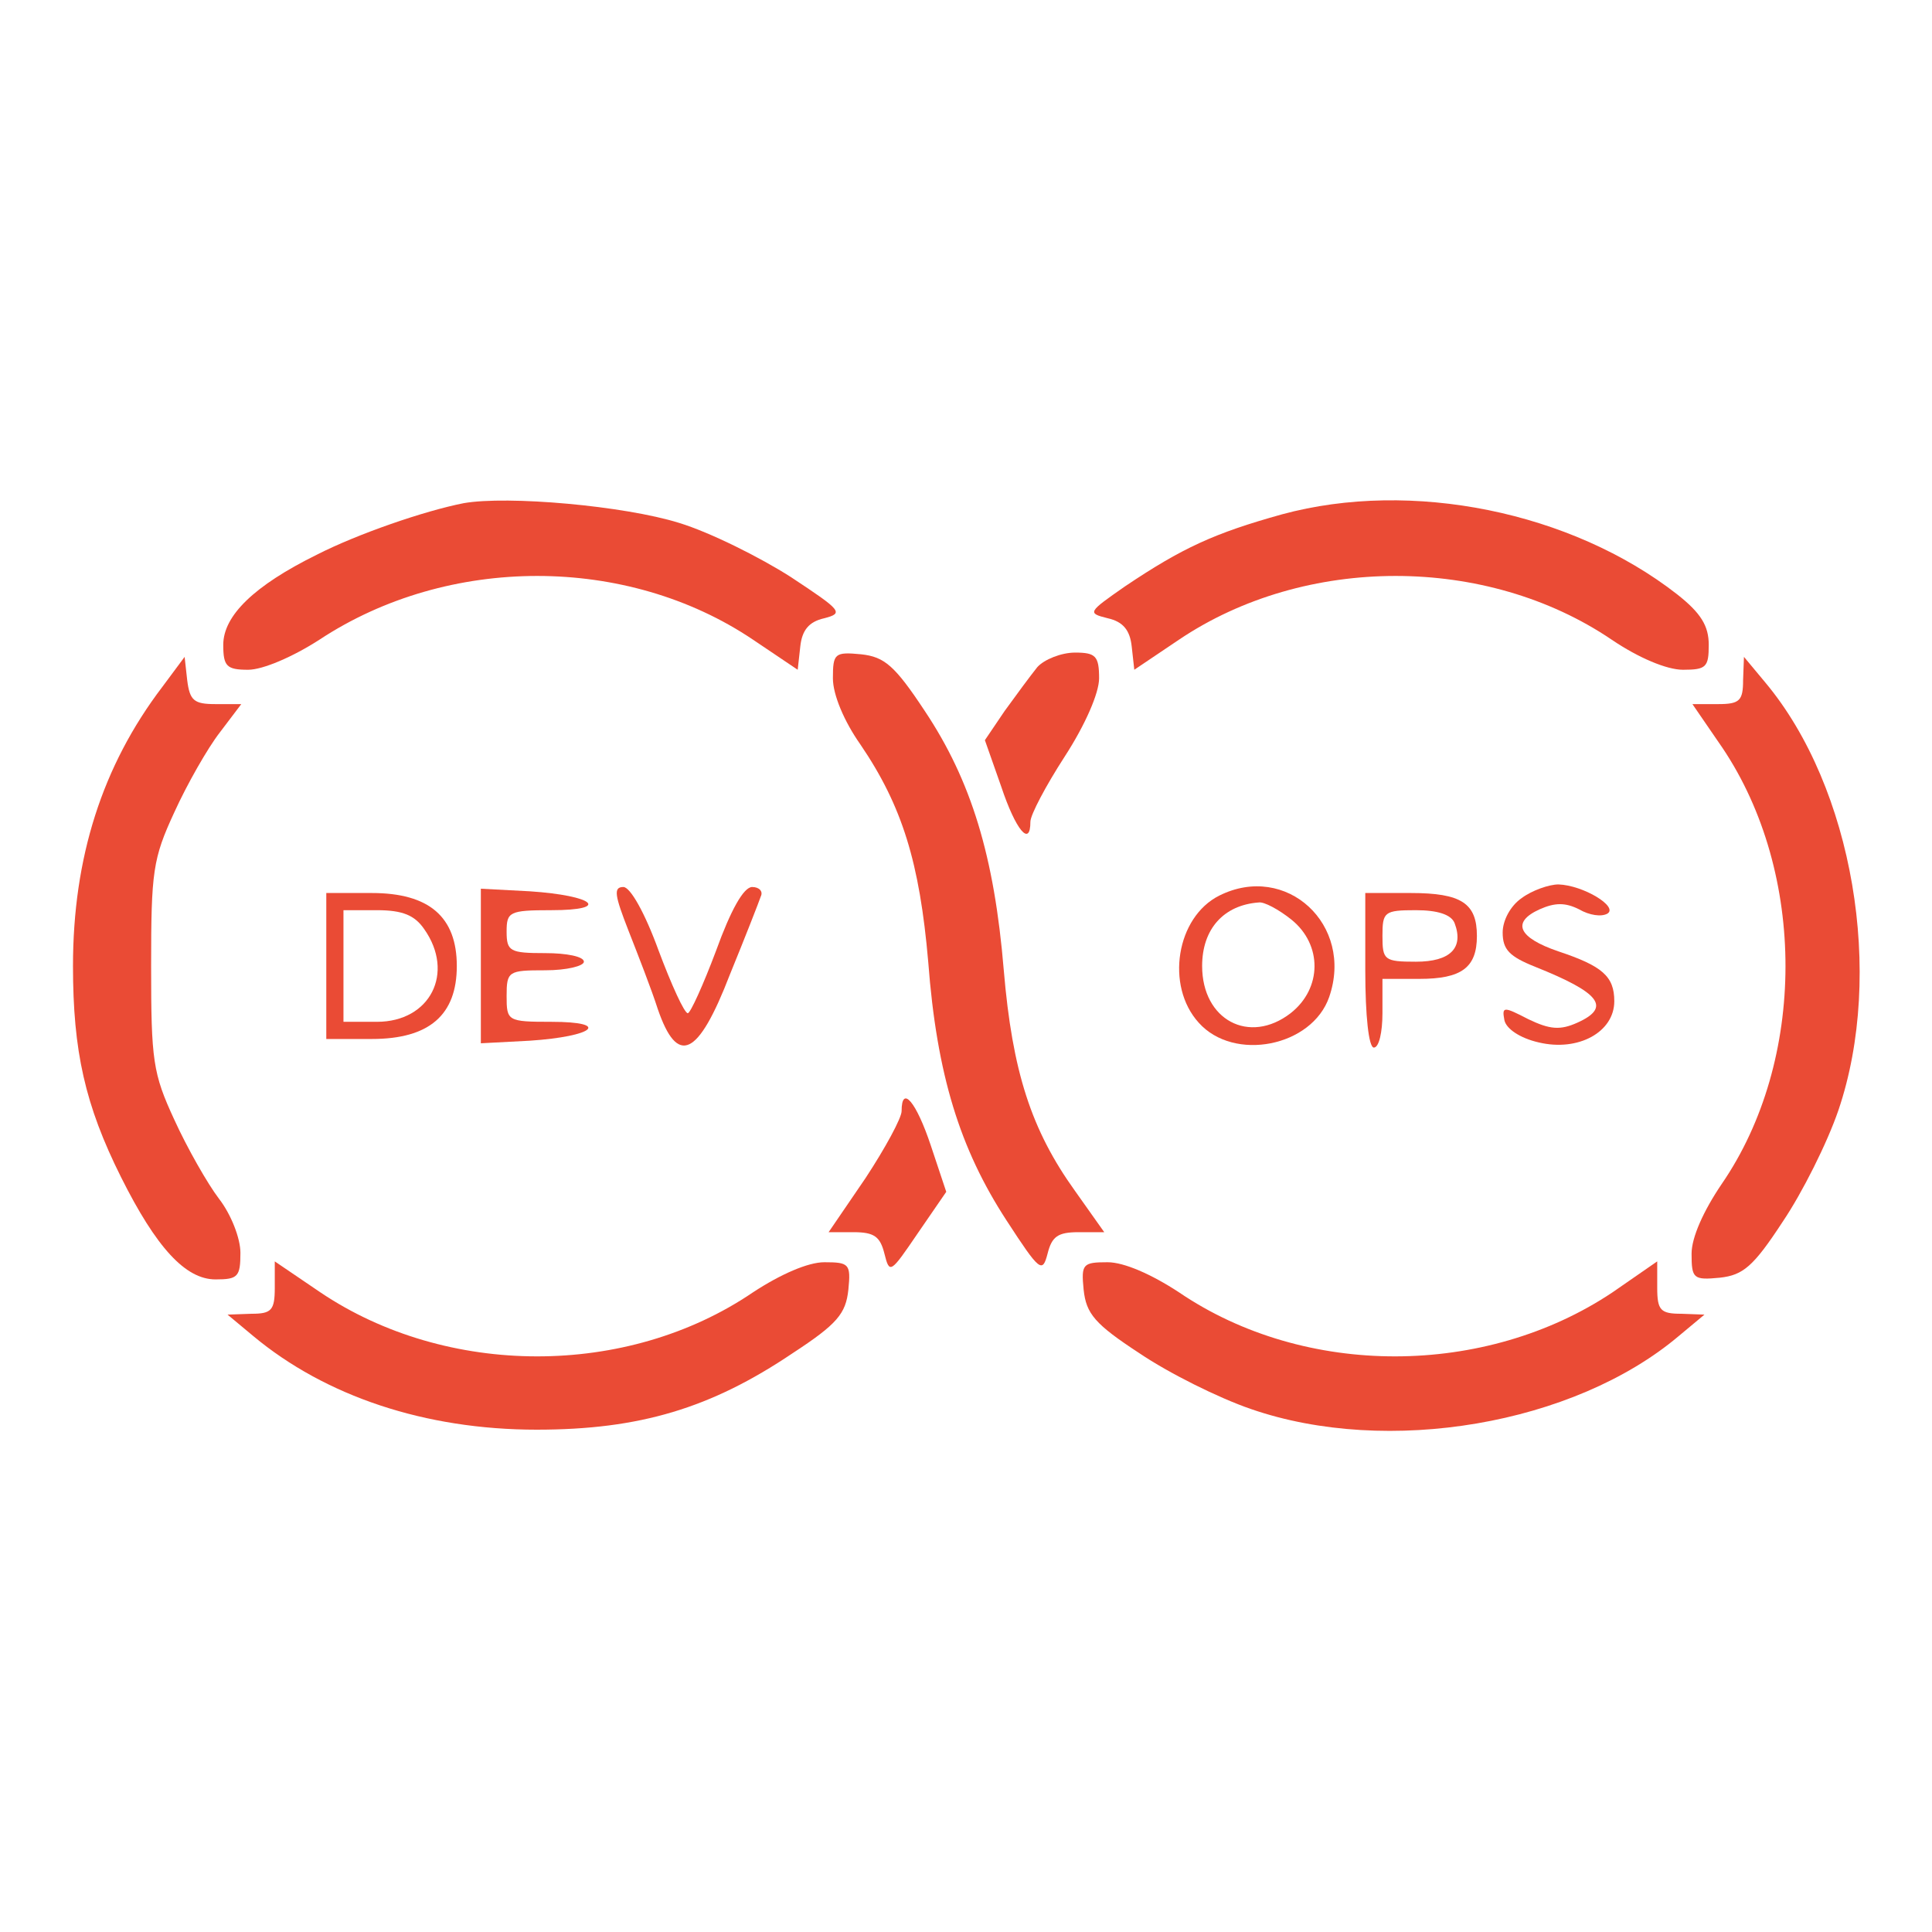
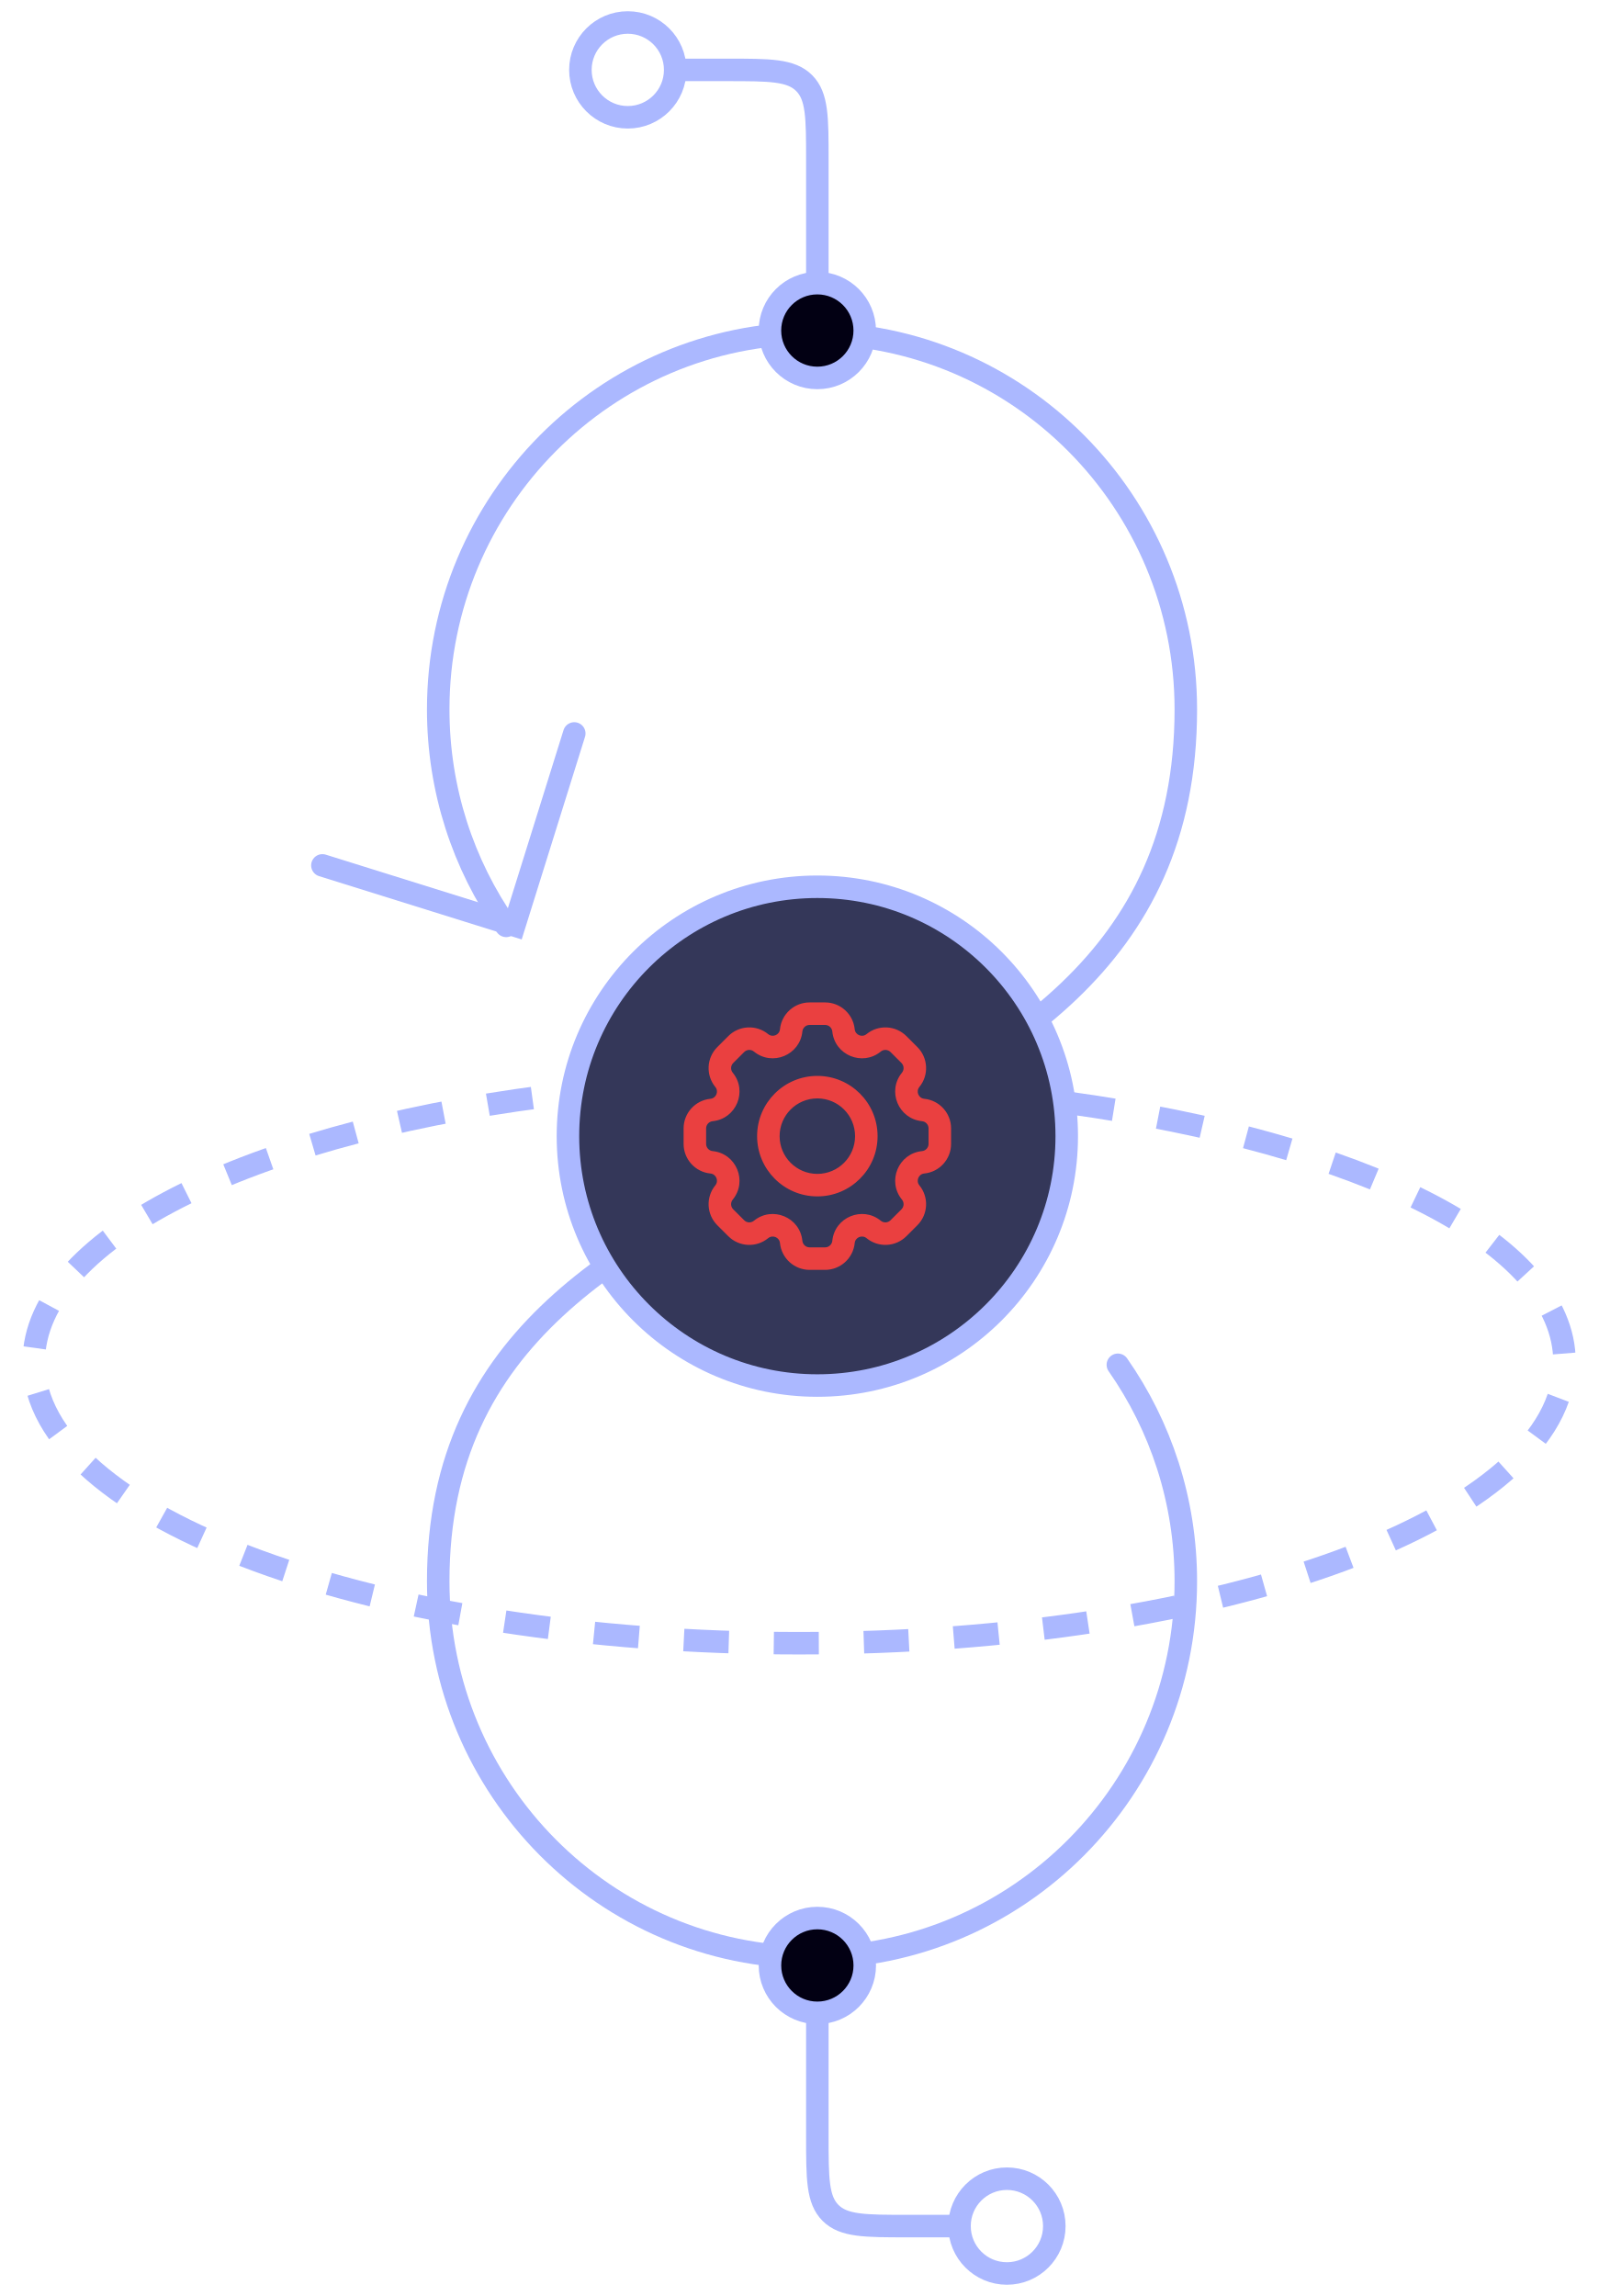
- <svg xmlns="http://www.w3.org/2000/svg" version="1.0" width="225pt" height="225pt" viewBox="0 0 225 225" preserveAspectRatio="xMidYMid meet">
-   <g transform="translate(0,225) scale(0.1,-0.1)" fill="#000000" stroke="none">
-     <path fill="#EA4B35" d="M540 1664 c-46 -9 -124 -36 -171 -60 -73 -36 -109 -71 -109 -105 0 -25 4 -29 29 -29 17 0 52 15 83 35 150 99 358 99 505 0 l52 -35 3 27 c2 19 10 29 28 33 23 6 20 9 -39 48 -36 23 -94 52 -130 63 -64 20 -200 32 -251 23z" />
-     <path fill="#EA4B35" d="M1493 1651 c-79 -22 -116 -39 -183 -84 -43 -30 -44 -31 -20 -37 18 -4 26 -14 28 -33 l3 -27 52 35 c147 99 358 99 504 0 31 -21 64 -35 83 -35 27 0 30 3 30 29 0 22 -9 37 -37 59 -123 96 -309 134 -460 93z" />
-     <path fill="#EA4B35" d="M970 1460 c0 -19 13 -50 32 -77 49 -72 69 -138 79 -253 10 -132 37 -218 91 -301 39 -60 42 -62 48 -39 5 20 12 25 36 25 l30 0 -34 48 c-51 71 -73 139 -83 257 -11 133 -38 221 -92 302 -35 53 -47 63 -74 66 -31 3 -33 1 -33 -28z" />
-     <path fill="#EA4B35" d="M1208 1473 c-8 -10 -25 -33 -38 -51 l-23 -34 19 -54 c17 -51 34 -71 34 -41 0 8 18 42 40 76 24 37 40 74 40 91 0 26 -4 30 -28 30 -16 0 -36 -8 -44 -17z" />
-     <path fill="#EA4B35" d="M189 1450 c-70 -92 -104 -199 -104 -325 0 -99 14 -162 56 -246 41 -82 75 -119 110 -119 26 0 29 3 29 31 0 17 -11 45 -25 63 -13 17 -37 59 -52 92 -25 54 -27 69 -27 179 0 110 2 125 27 179 15 33 39 75 53 93 l25 33 -30 0 c-25 0 -30 4 -33 28 l-3 27 -26 -35z" />
-     <path fill="#EA4B35" d="M2030 1458 c0 -24 -4 -28 -29 -28 l-30 0 35 -51 c98 -146 98 -364 -1 -508 -21 -31 -35 -62 -35 -81 0 -29 2 -31 33 -28 27 3 39 13 73 65 23 34 52 92 65 130 54 159 17 376 -85 498 l-25 30 -1 -27z" />
-     <path fill="#EA4B35" d="M560 1125 l0 -90 57 3 c75 5 95 22 25 22 -51 0 -52 1 -52 30 0 29 2 30 45 30 25 0 45 5 45 10 0 6 -20 10 -45 10 -41 0 -45 2 -45 25 0 23 3 25 52 25 70 0 50 17 -25 22 l-57 3 0 -90z" />
-     <path fill="#EA4B35" d="M732 1166 c11 -28 27 -69 34 -91 23 -67 47 -56 84 40 18 44 34 85 36 91 3 6 -2 11 -10 11 -10 0 -25 -27 -42 -74 -15 -40 -30 -73 -33 -73 -4 0 -19 33 -34 73 -16 44 -33 74 -41 74 -12 0 -10 -10 6 -51z" />
-     <path fill="#EA4B35" d="M1420 1207 c-50 -25 -63 -105 -24 -148 41 -46 132 -28 152 30 29 84 -50 157 -128 118z m84 -28 c36 -29 36 -80 -1 -109 -48 -37 -103 -8 -103 55 0 43 25 71 66 74 6 1 23 -8 38 -20z" />
-     <path fill="#EA4B35" d="M1772 1204 c-13 -9 -22 -26 -22 -40 0 -20 8 -28 38 -40 75 -30 89 -47 49 -65 -20 -9 -32 -8 -57 4 -29 15 -31 15 -28 -1 2 -10 18 -21 40 -26 46 -11 88 12 88 48 0 29 -14 41 -65 58 -47 16 -55 34 -22 49 18 8 30 8 46 0 12 -7 26 -9 33 -5 13 8 -28 33 -57 34 -11 0 -31 -7 -43 -16z" />
-     <path fill="#EA4B35" d="M380 1125 l0 -85 53 0 c67 0 99 28 99 85 0 57 -32 85 -99 85 l-53 0 0 -85z m114 43 c36 -51 7 -108 -55 -108 l-39 0 0 65 0 65 39 0 c30 0 44 -6 55 -22z" />
-     <path fill="#EA4B35" d="M1590 1120 c0 -53 4 -90 10 -90 6 0 10 18 10 40 l0 40 43 0 c49 0 67 13 67 50 0 38 -18 50 -77 50 l-53 0 0 -90z m104 55 c11 -29 -5 -45 -45 -45 -37 0 -39 2 -39 30 0 28 2 30 39 30 25 0 41 -5 45 -15z" />
-     <path fill="#EA4B35" d="M1050 956 c0 -8 -19 -43 -42 -78 l-43 -63 29 0 c24 0 31 -5 36 -25 6 -24 7 -23 39 24 l33 48 -18 54 c-17 51 -34 71 -34 40z" />
-     <path fill="#EA4B35" d="M320 750 c0 -26 -4 -30 -27 -30 l-28 -1 30 -25 c84 -70 200 -109 330 -109 120 0 203 25 298 89 52 34 62 46 65 74 3 30 1 32 -28 32 -19 0 -51 -14 -83 -35 -147 -100 -357 -99 -504 0 l-53 36 0 -31z" />
-     <path fill="#EA4B35" d="M1262 748 c3 -28 13 -40 65 -74 34 -23 92 -52 130 -65 159 -55 376 -18 498 85 l30 25 -27 1 c-24 0 -28 4 -28 30 l0 31 -52 -36 c-148 -99 -358 -100 -505 0 -32 21 -64 35 -83 35 -29 0 -31 -2 -28 -32z" />
-   </g>
+ <svg xmlns="http://www.w3.org/2000/svg" width="71" height="102" viewBox="0 0 71 102" fill="none">
+   <path d="M49.659 60.631C51.561 63.35 52.678 66.665 52.678 70.247C52.678 79.477 45.245 86.959 36.07 86.959C26.896 86.959 19.467 79.477 19.467 70.247C19.467 48.286 52.678 54.144 52.678 31.516C52.678 22.286 45.245 14.804 36.075 14.804C26.905 14.804 19.467 22.286 19.467 31.516C19.467 35.093 20.584 38.413 22.486 41.132" stroke="#ABB8FF" stroke-miterlimit="10" stroke-linecap="round" />
+   <path d="M14.322 38.445L22.847 41.109L25.511 32.584" stroke="#ABB8FF" stroke-linecap="round" />
+   <circle cx="36.309" cy="50.474" r="11.079" fill="#020013" />
+   <circle cx="36.309" cy="50.474" r="11.079" fill="#ABB8FF" fill-opacity="0.3" />
+   <circle cx="36.309" cy="50.474" r="11.079" stroke="#ABB8FF" />
+   <rect x="46.835" y="96.789" width="4.211" height="4.211" rx="2.105" transform="rotate(90 46.8354 96.7893)" stroke="#ABB8FF" />
+   <rect x="34.204" y="89.421" width="4.211" height="4.211" rx="2.105" transform="rotate(-90 34.2038 89.4207)" fill="#020013" stroke="#ABB8FF" />
+   <path d="M36.309 89.421V94.894C36.309 96.78 36.309 97.723 36.895 98.309C37.481 98.894 38.423 98.894 40.309 98.894H42.625" stroke="#ABB8FF" />
+   <path d="M37.471 45.774L36.974 45.824V45.824L37.471 45.774ZM38.811 46.328L38.494 45.941V45.941L38.811 46.328ZM39.913 46.383L40.267 46.03V46.03L39.913 46.383ZM40.399 46.87L40.046 47.223L40.399 46.87ZM40.454 47.972L40.841 48.289L40.841 48.289L40.454 47.972ZM41.009 49.312L40.959 49.809H40.959L41.009 49.312ZM40.454 52.975L40.841 52.658L40.454 52.975ZM40.399 54.077L40.046 53.724H40.046L40.399 54.077ZM38.811 54.618L38.494 55.005L38.811 54.618ZM37.471 55.173L37.969 55.223V55.223L37.471 55.173ZM35.147 55.174L34.649 55.223V55.223L35.147 55.174ZM33.808 54.619L34.124 55.006L33.808 54.619ZM32.705 54.564L32.352 54.917H32.352L32.705 54.564ZM32.219 54.078L32.572 53.724H32.572L32.219 54.078ZM32.164 52.975L32.551 53.292L32.551 53.292L32.164 52.975ZM31.609 51.636L31.559 52.133H31.559L31.609 51.636ZM31.609 49.312L31.559 48.814H31.559L31.609 49.312ZM32.164 47.972L32.551 47.655L32.551 47.655L32.164 47.972ZM32.219 46.869L32.573 47.223L32.573 47.223L32.219 46.869ZM33.808 46.328L34.124 45.941V45.941L33.808 46.328ZM35.147 45.774L34.649 45.724V45.724L35.147 45.774ZM37.969 45.724C37.901 45.048 37.332 44.533 36.653 44.533V45.533C36.819 45.533 36.957 45.658 36.974 45.824L37.969 45.724ZM38.494 45.941C38.295 46.105 37.995 45.98 37.969 45.724L36.974 45.824C37.079 46.873 38.311 47.384 39.127 46.715L38.494 45.941ZM40.267 46.03C39.786 45.55 39.02 45.511 38.494 45.941L39.127 46.715C39.256 46.611 39.443 46.62 39.56 46.737L40.267 46.03ZM40.753 46.516L40.267 46.03L39.56 46.737L40.046 47.223L40.753 46.516ZM40.841 48.289C41.272 47.763 41.233 46.996 40.753 46.516L40.046 47.223C40.163 47.34 40.172 47.527 40.067 47.656L40.841 48.289ZM41.059 48.814C40.803 48.788 40.678 48.488 40.841 48.289L40.067 47.656C39.399 48.472 39.909 49.704 40.959 49.809L41.059 48.814ZM42.25 50.13C42.25 49.451 41.735 48.882 41.059 48.814L40.959 49.809C41.124 49.826 41.25 49.964 41.25 50.13H42.25ZM42.25 50.818V50.13H41.25V50.818H42.25ZM41.059 52.133C41.735 52.066 42.25 51.497 42.25 50.818H41.25C41.25 50.983 41.124 51.122 40.959 51.138L41.059 52.133ZM40.841 52.658C40.679 52.459 40.803 52.159 41.059 52.133L40.959 51.138C39.91 51.243 39.399 52.475 40.067 53.292L40.841 52.658ZM40.753 54.431C41.233 53.95 41.272 53.184 40.841 52.658L40.067 53.292C40.172 53.42 40.163 53.607 40.046 53.724L40.753 54.431ZM40.267 54.917L40.753 54.431L40.046 53.724L39.56 54.21L40.267 54.917ZM38.494 55.005C39.02 55.436 39.786 55.398 40.267 54.917L39.56 54.21C39.443 54.327 39.256 54.337 39.127 54.232L38.494 55.005ZM37.969 55.223C37.995 54.967 38.295 54.843 38.494 55.005L39.127 54.232C38.311 53.563 37.079 54.074 36.974 55.124L37.969 55.223ZM36.653 56.414C37.332 56.414 37.901 55.899 37.969 55.223L36.974 55.124C36.957 55.289 36.819 55.414 36.653 55.414V56.414ZM35.965 56.414H36.653V55.414H35.965V56.414ZM34.649 55.223C34.717 55.899 35.286 56.414 35.965 56.414V55.414C35.8 55.414 35.661 55.289 35.644 55.124L34.649 55.223ZM34.124 55.006C34.323 54.843 34.624 54.967 34.649 55.223L35.644 55.124C35.539 54.074 34.308 53.564 33.491 54.232L34.124 55.006ZM32.352 54.917C32.832 55.398 33.598 55.436 34.124 55.006L33.491 54.232C33.363 54.337 33.176 54.328 33.059 54.21L32.352 54.917ZM31.865 54.431L32.352 54.917L33.059 54.21L32.572 53.724L31.865 54.431ZM31.777 52.659C31.347 53.184 31.385 53.951 31.865 54.431L32.572 53.724C32.455 53.607 32.446 53.42 32.551 53.292L31.777 52.659ZM31.559 52.133C31.816 52.159 31.94 52.459 31.777 52.659L32.551 53.292C33.219 52.475 32.709 51.243 31.659 51.138L31.559 52.133ZM30.368 50.818C30.368 51.497 30.883 52.066 31.559 52.133L31.659 51.138C31.494 51.122 31.368 50.983 31.368 50.818H30.368ZM30.368 50.13V50.818H31.368V50.13H30.368ZM31.559 48.814C30.883 48.882 30.368 49.451 30.368 50.13H31.368C31.368 49.964 31.494 49.826 31.659 49.809L31.559 48.814ZM31.777 48.289C31.94 48.488 31.816 48.788 31.559 48.814L31.659 49.809C32.709 49.704 33.219 48.472 32.551 47.655L31.777 48.289ZM31.866 46.516C31.385 46.996 31.347 47.763 31.777 48.289L32.551 47.655C32.446 47.527 32.455 47.34 32.573 47.223L31.866 46.516ZM32.352 46.03L31.866 46.516L32.573 47.223L33.059 46.737L32.352 46.03ZM34.124 45.941C33.598 45.511 32.832 45.549 32.352 46.03L33.059 46.737C33.176 46.62 33.363 46.61 33.491 46.715L34.124 45.941ZM34.649 45.724C34.624 45.98 34.324 46.104 34.124 45.941L33.491 46.715C34.307 47.383 35.539 46.873 35.644 45.823L34.649 45.724ZM35.965 44.533C35.286 44.533 34.717 45.048 34.649 45.724L35.644 45.823C35.661 45.658 35.8 45.533 35.965 45.533V44.533ZM36.653 44.533H35.965V45.533H36.653V44.533ZM37.985 50.474C37.985 51.4 37.235 52.15 36.309 52.15V53.15C37.787 53.15 38.985 51.952 38.985 50.474H37.985ZM36.309 48.797C37.235 48.797 37.985 49.548 37.985 50.474H38.985C38.985 48.996 37.787 47.797 36.309 47.797V48.797ZM34.633 50.474C34.633 49.548 35.383 48.797 36.309 48.797V47.797C34.831 47.797 33.633 48.996 33.633 50.474H34.633ZM36.309 52.15C35.383 52.15 34.633 51.4 34.633 50.474H33.633C33.633 51.952 34.831 53.15 36.309 53.15V52.15Z" fill="#EA4040" />
+   <rect x="25.783" y="5.211" width="4.211" height="4.211" rx="2.105" transform="rotate(-90 25.7828 5.21069)" stroke="#ABB8FF" />
+   <rect x="38.414" y="12.579" width="4.211" height="4.211" rx="2.105" transform="rotate(90 38.4143 12.5789)" fill="#020013" stroke="#ABB8FF" />
+   <path d="M36.309 12.579L36.309 7.105C36.309 5.22 36.309 4.277 35.723 3.691C35.138 3.105 34.195 3.105 32.309 3.105L29.993 3.105" stroke="#ABB8FF" />
+   <path d="M47.5 49C60.356 50.783 69.5 55.149 69.5 60.5C69.5 67.403 54.278 73 35.5 73C16.722 73 1.5 67.403 1.5 60.5C1.5 54.876 11.603 50.119 25.5 48.549" stroke="#ABB8FF" stroke-dasharray="2 2" />
</svg>
